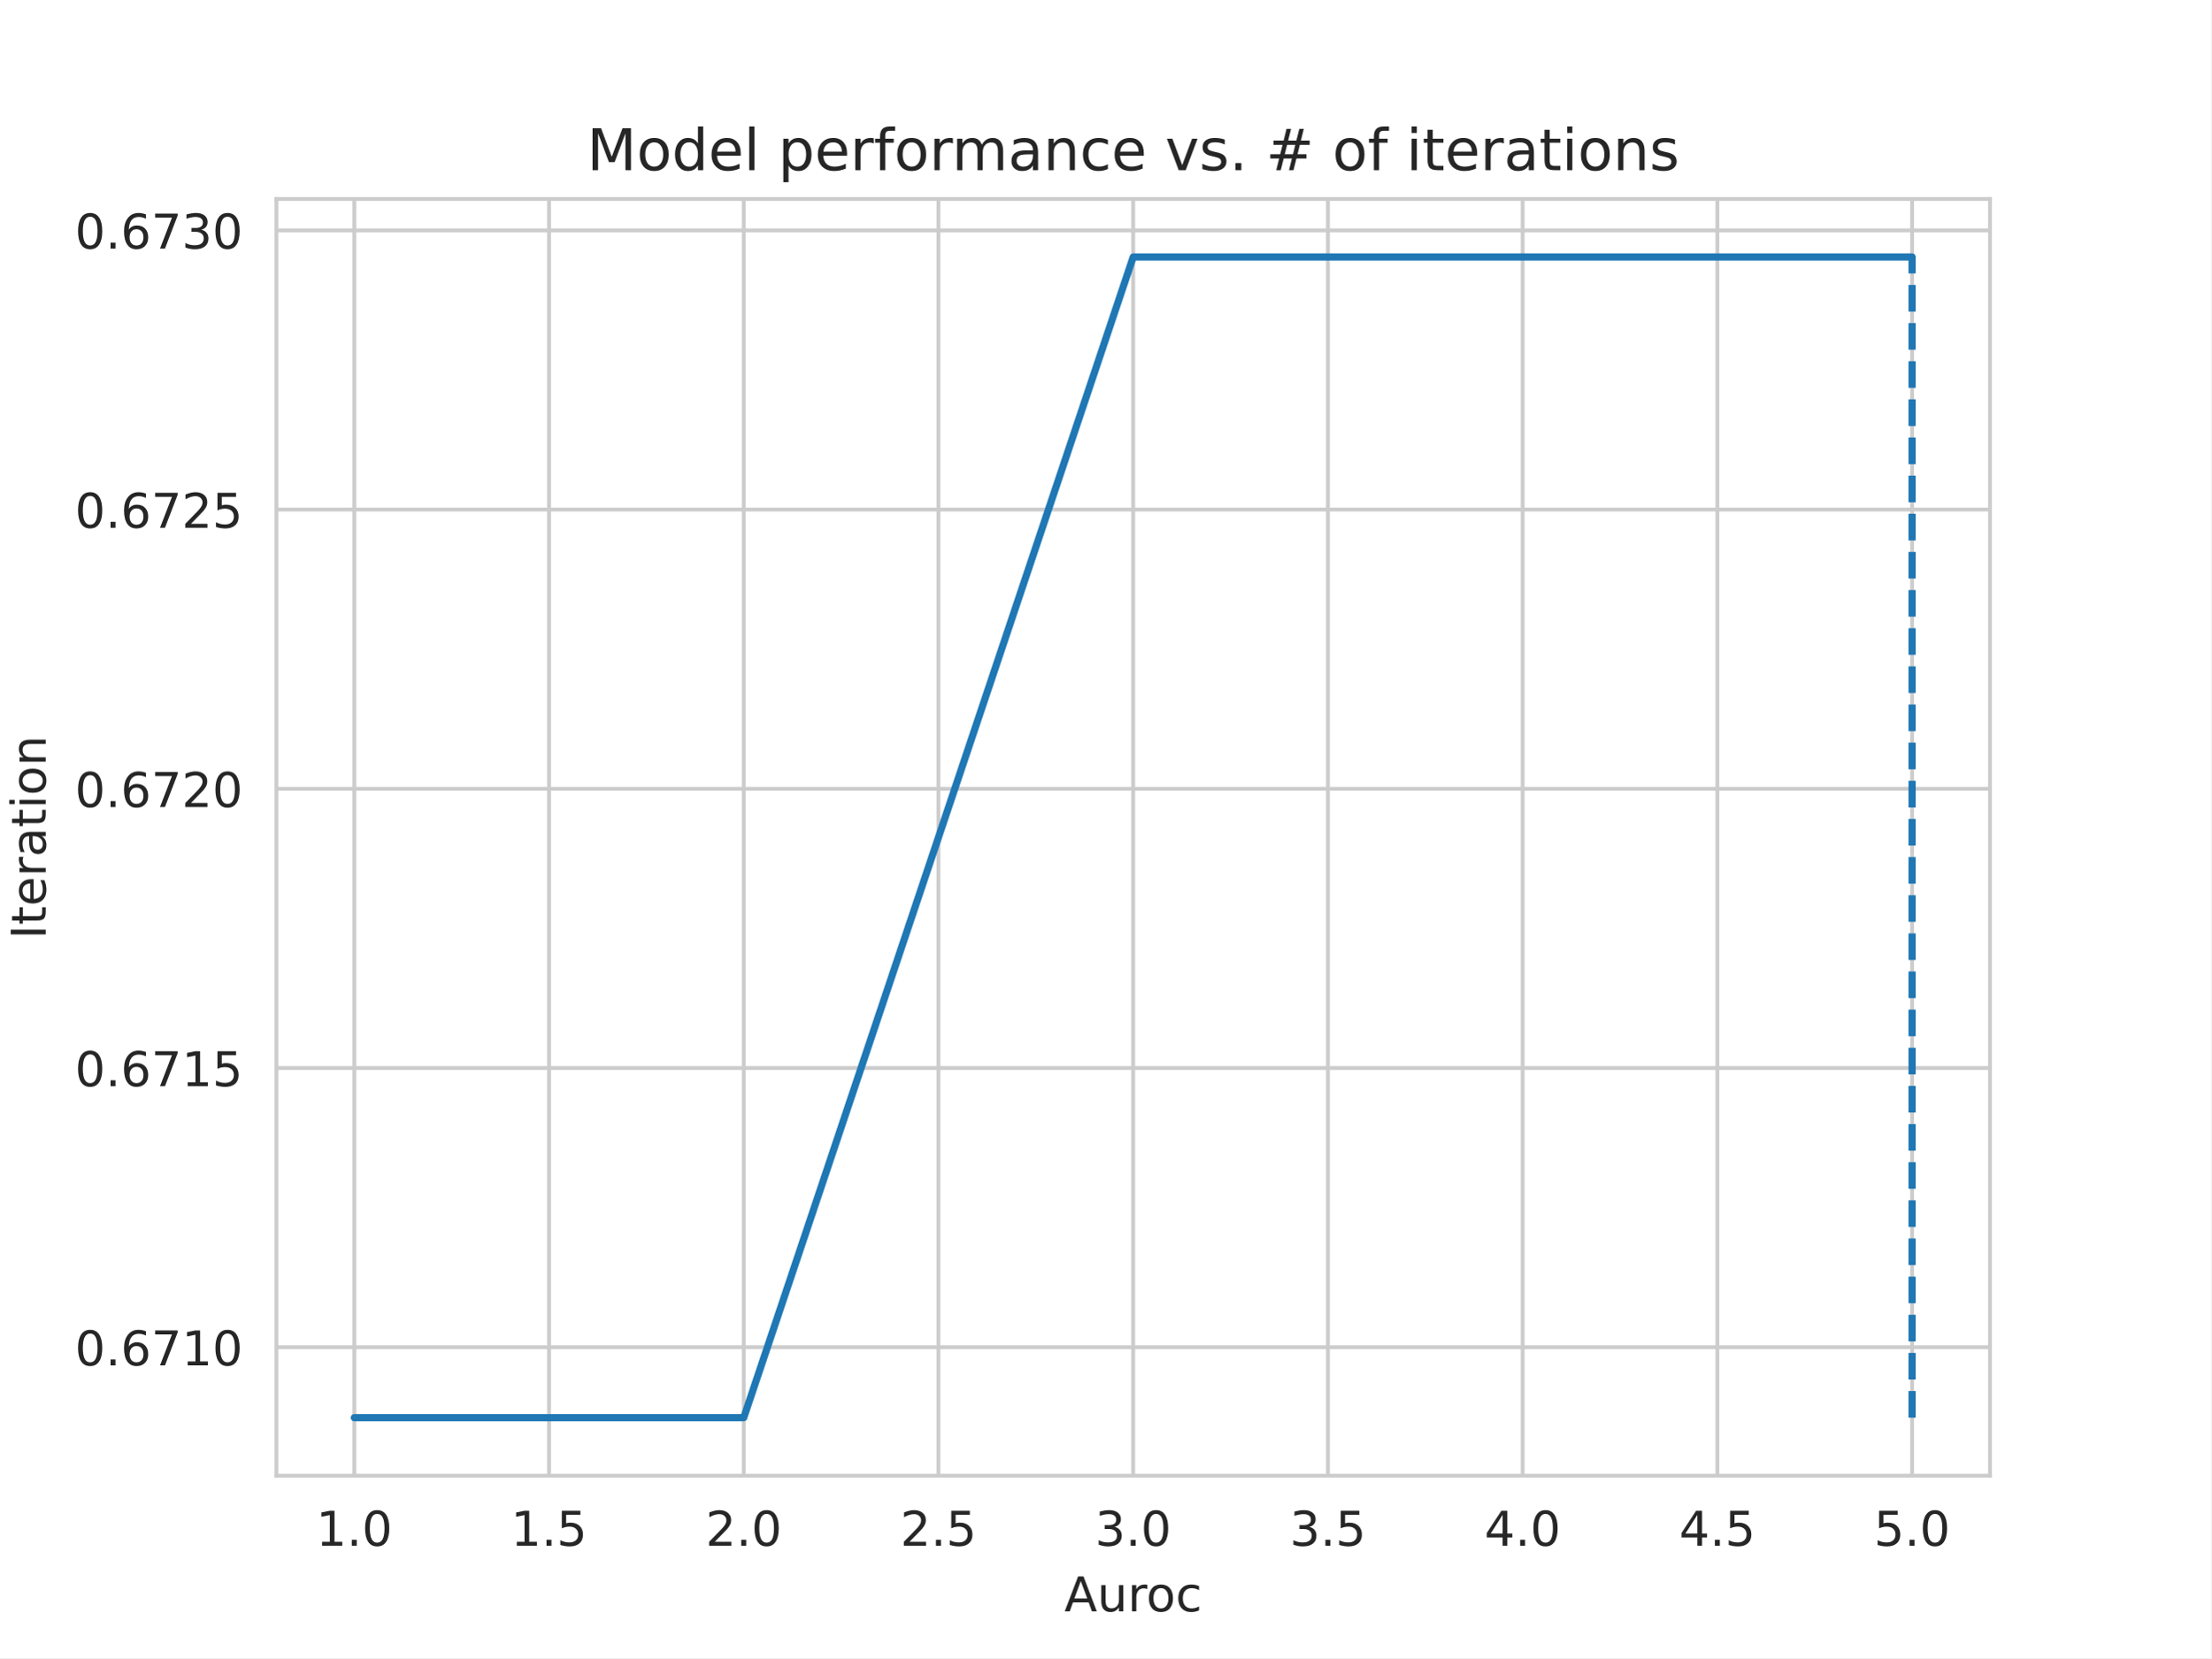
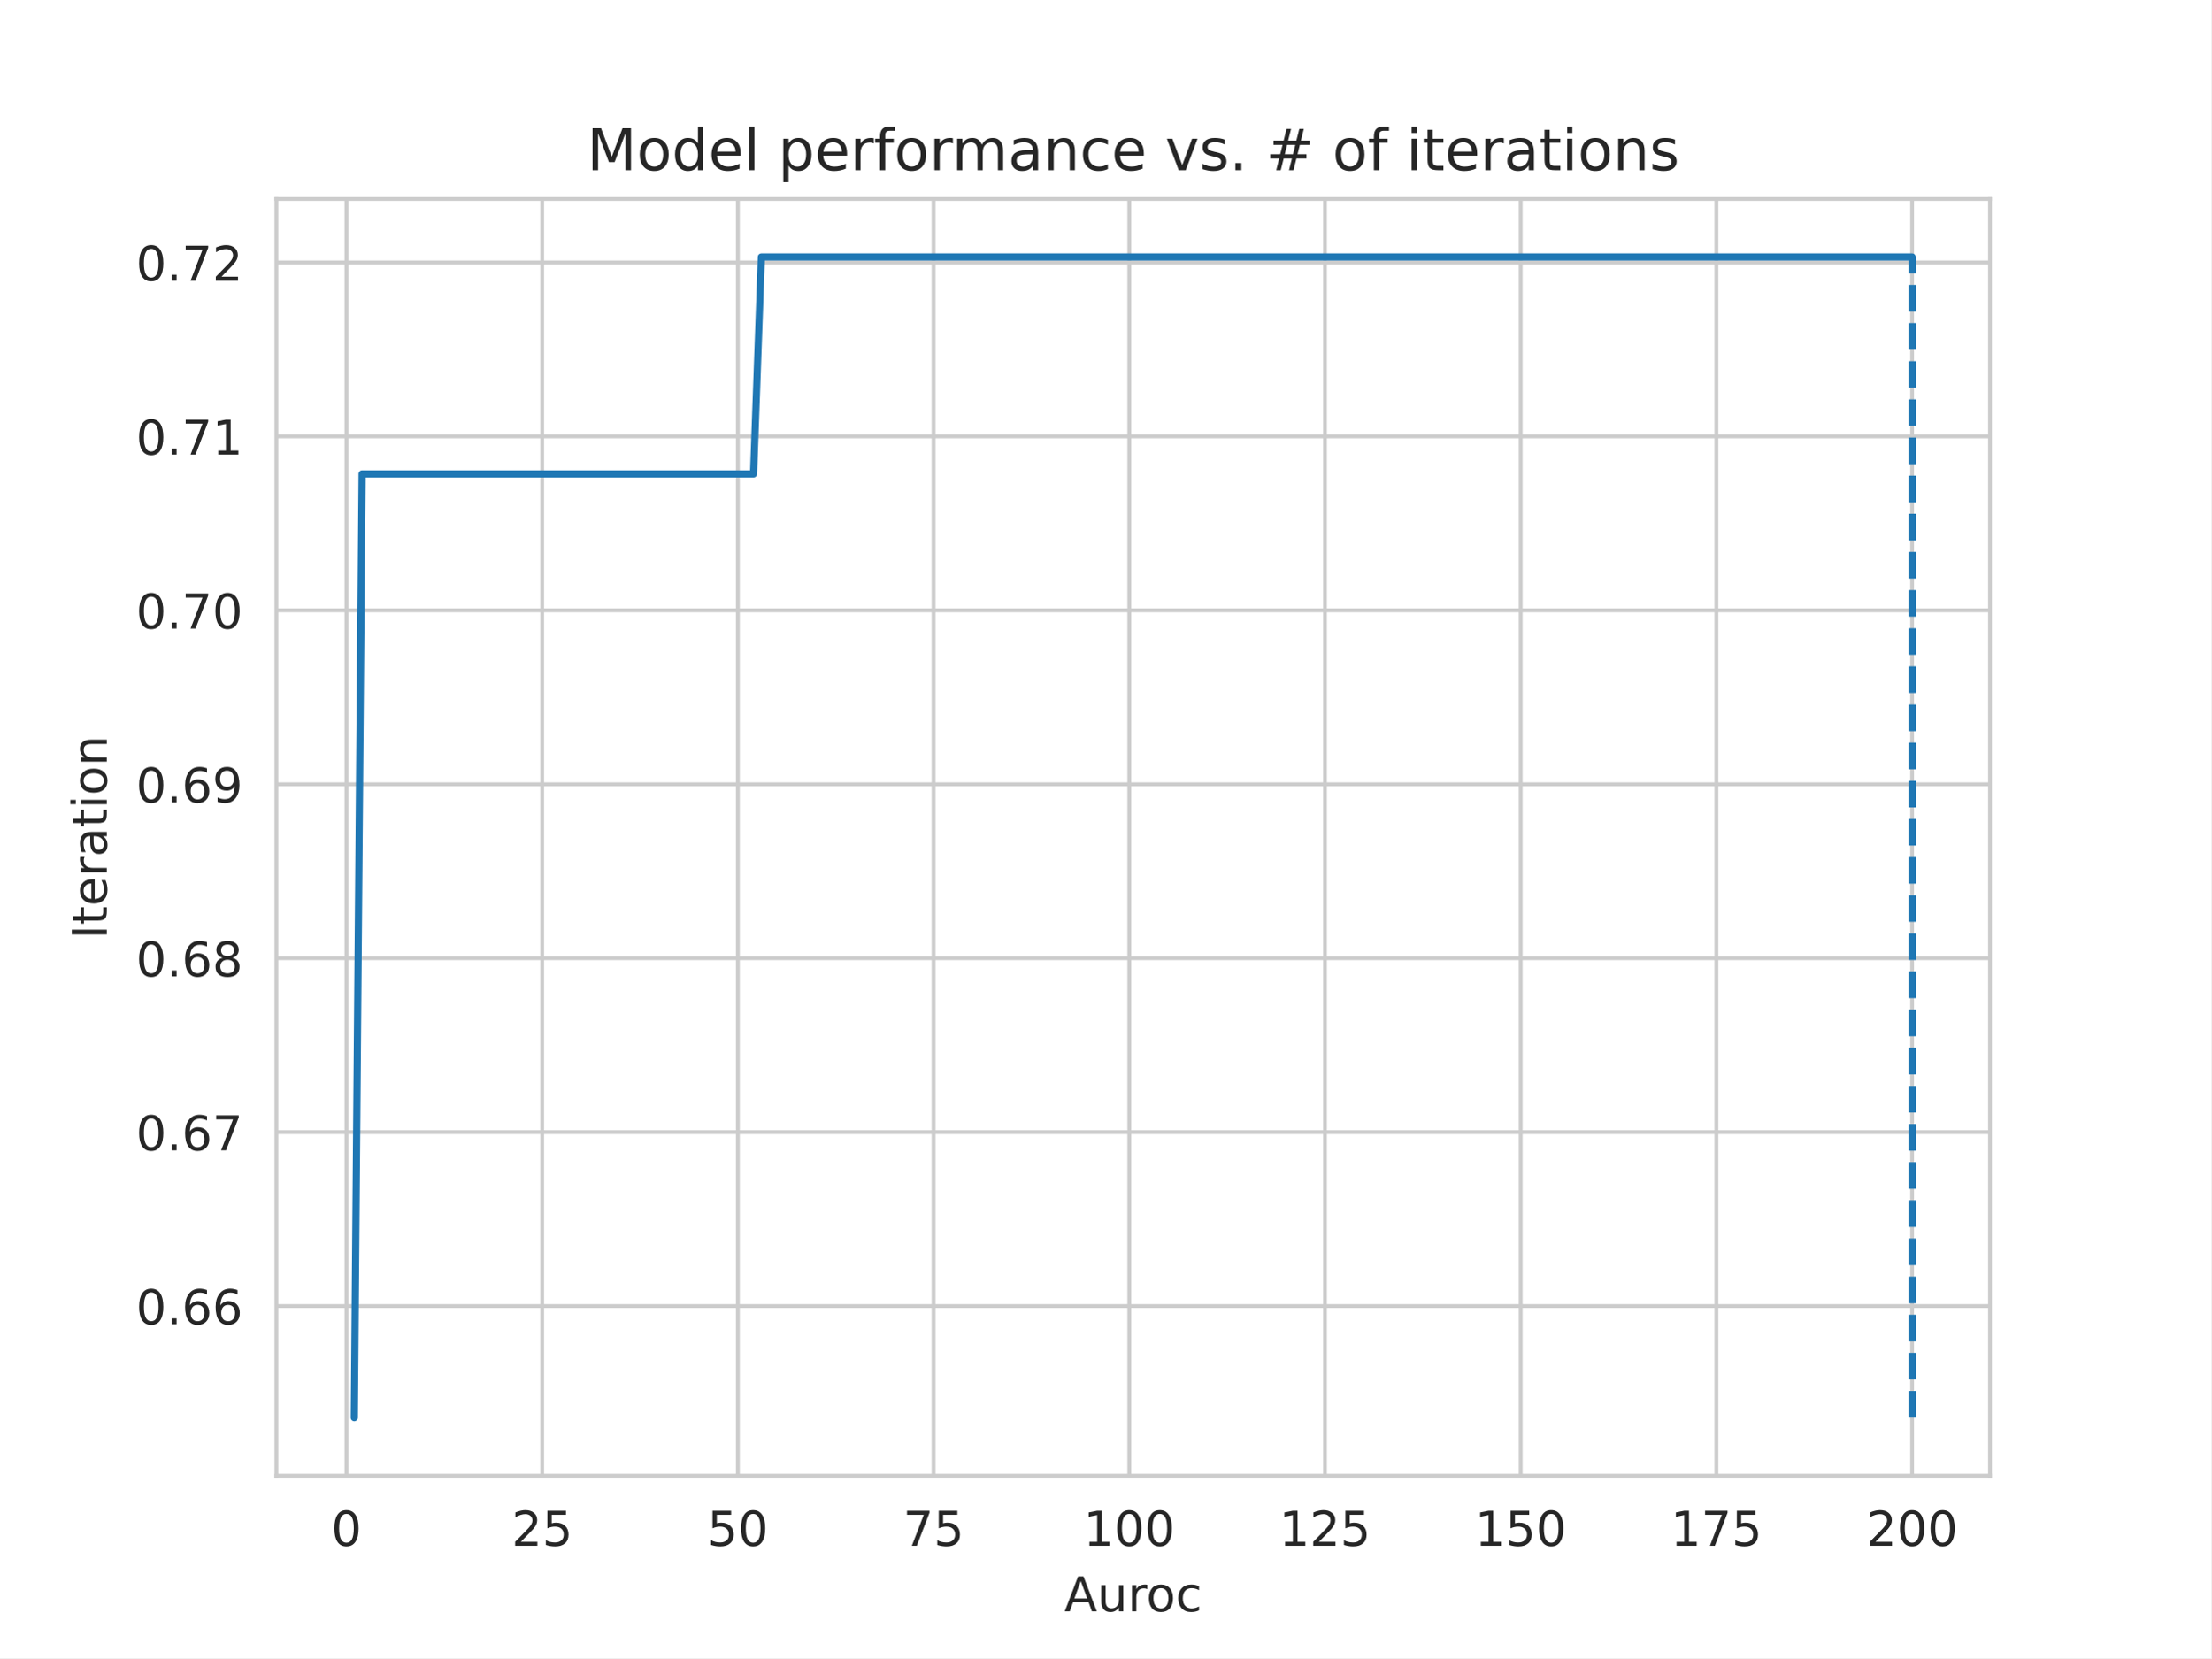
<svg xmlns="http://www.w3.org/2000/svg" xmlns:xlink="http://www.w3.org/1999/xlink" height="345.6pt" version="1.1" viewBox="0 0 460.8 345.6" width="460.8pt">
  <defs>
    <style type="text/css">*{stroke-linecap:butt;stroke-linejoin:round;}</style>
  </defs>
  <g id="figure_1">
    <g id="patch_1">
      <path d="M 0 345.6  L 460.8 345.6  L 460.8 0  L 0 0  z " style="fill:#ffffff;" />
    </g>
    <g id="axes_1">
      <g id="patch_2">
        <path d="M 57.6 307.584  L 414.72 307.584  L 414.72 41.472  L 57.6 41.472  z " style="fill:#ffffff;" />
      </g>
      <g id="matplotlib.axis_1">
        <g id="xtick_1">
          <g id="line2d_1">
-             <path clip-path="url(#p351f02e805)" d="M 73.833 307.584  L 73.833 41.472  " style="fill:none;stroke:#cccccc;stroke-linecap:round;stroke-width:0.8;" />
+             <path clip-path="url(#p2b3f183f83)" d="M 72.201 307.584  L 72.201 41.472  " style="fill:none;stroke:#cccccc;stroke-linecap:round;stroke-width:0.8;" />
          </g>
          <g id="text_1">
-             <g style="fill:#262626;" transform="translate(65.88116 322.1824)scale(0.1 -0.1)">
-               <defs>
-                 <path d="M 794 531  L 1825 531  L 1825 4091  L 703 3866  L 703 4441  L 1819 4666  L 2450 4666  L 2450 531  L 3481 531  L 3481 0  L 794 0  L 794 531  z " id="DejaVuSans-31" transform="scale(0.015625)" />
-                 <path d="M 684 794  L 1344 794  L 1344 0  L 684 0  L 684 794  z " id="DejaVuSans-2e" transform="scale(0.015625)" />
+             <g style="fill:#262626;" transform="translate(69.02005 322.1824)scale(0.1 -0.1)">
+               <defs>
                <path d="M 2034 4250  Q 1547 4250 1301 3770  Q 1056 3291 1056 2328  Q 1056 1369 1301 889  Q 1547 409 2034 409  Q 2525 409 2770 889  Q 3016 1369 3016 2328  Q 3016 3291 2770 3770  Q 2525 4250 2034 4250  z M 2034 4750  Q 2819 4750 3233 4129  Q 3647 3509 3647 2328  Q 3647 1150 3233 529  Q 2819 -91 2034 -91  Q 1250 -91 836 529  Q 422 1150 422 2328  Q 422 3509 836 4129  Q 1250 4750 2034 4750  z " id="DejaVuSans-30" transform="scale(0.015625)" />
              </defs>
-               <use xlink:href="#DejaVuSans-31" />
-               <use x="63.623" xlink:href="#DejaVuSans-2e" />
-               <use x="95.41" xlink:href="#DejaVuSans-30" />
+               <use xlink:href="#DejaVuSans-30" />
            </g>
          </g>
        </g>
        <g id="xtick_2">
          <g id="line2d_2">
-             <path clip-path="url(#p351f02e805)" d="M 114.415 307.584  L 114.415 41.472  " style="fill:none;stroke:#cccccc;stroke-linecap:round;stroke-width:0.8;" />
+             <path clip-path="url(#p2b3f183f83)" d="M 112.987 307.584  L 112.987 41.472  " style="fill:none;stroke:#cccccc;stroke-linecap:round;stroke-width:0.8;" />
          </g>
          <g id="text_2">
-             <g style="fill:#262626;" transform="translate(106.463 322.1824)scale(0.1 -0.1)">
-               <defs>
+             <g style="fill:#262626;" transform="translate(106.6245 322.1824)scale(0.1 -0.1)">
+               <defs>
+                 <path d="M 1228 531  L 3431 531  L 3431 0  L 469 0  L 469 531  Q 828 903 1448 1529  Q 2069 2156 2228 2338  Q 2531 2678 2651 2914  Q 2772 3150 2772 3378  Q 2772 3750 2511 3984  Q 2250 4219 1831 4219  Q 1534 4219 1204 4116  Q 875 4013 500 3803  L 500 4441  Q 881 4594 1212 4672  Q 1544 4750 1819 4750  Q 2544 4750 2975 4387  Q 3406 4025 3406 3419  Q 3406 3131 3298 2873  Q 3191 2616 2906 2266  Q 2828 2175 2409 1742  Q 1991 1309 1228 531  z " id="DejaVuSans-32" transform="scale(0.015625)" />
                <path d="M 691 4666  L 3169 4666  L 3169 4134  L 1269 4134  L 1269 2991  Q 1406 3038 1543 3061  Q 1681 3084 1819 3084  Q 2600 3084 3056 2656  Q 3513 2228 3513 1497  Q 3513 744 3044 326  Q 2575 -91 1722 -91  Q 1428 -91 1123 -41  Q 819 9 494 109  L 494 744  Q 775 591 1075 516  Q 1375 441 1709 441  Q 2250 441 2565 725  Q 2881 1009 2881 1497  Q 2881 1984 2565 2268  Q 2250 2553 1709 2553  Q 1456 2553 1204 2497  Q 953 2441 691 2322  L 691 4666  z " id="DejaVuSans-35" transform="scale(0.015625)" />
              </defs>
-               <use xlink:href="#DejaVuSans-31" />
-               <use x="63.623" xlink:href="#DejaVuSans-2e" />
-               <use x="95.41" xlink:href="#DejaVuSans-35" />
+               <use xlink:href="#DejaVuSans-32" />
+               <use x="63.623" xlink:href="#DejaVuSans-35" />
            </g>
          </g>
        </g>
        <g id="xtick_3">
          <g id="line2d_3">
-             <path clip-path="url(#p351f02e805)" d="M 154.996 307.584  L 154.996 41.472  " style="fill:none;stroke:#cccccc;stroke-linecap:round;stroke-width:0.8;" />
+             <path clip-path="url(#p2b3f183f83)" d="M 153.773 307.584  L 153.773 41.472  " style="fill:none;stroke:#cccccc;stroke-linecap:round;stroke-width:0.8;" />
          </g>
          <g id="text_3">
-             <g style="fill:#262626;" transform="translate(147.0448 322.1824)scale(0.1 -0.1)">
-               <defs>
-                 <path d="M 1228 531  L 3431 531  L 3431 0  L 469 0  L 469 531  Q 828 903 1448 1529  Q 2069 2156 2228 2338  Q 2531 2678 2651 2914  Q 2772 3150 2772 3378  Q 2772 3750 2511 3984  Q 2250 4219 1831 4219  Q 1534 4219 1204 4116  Q 875 4013 500 3803  L 500 4441  Q 881 4594 1212 4672  Q 1544 4750 1819 4750  Q 2544 4750 2975 4387  Q 3406 4025 3406 3419  Q 3406 3131 3298 2873  Q 3191 2616 2906 2266  Q 2828 2175 2409 1742  Q 1991 1309 1228 531  z " id="DejaVuSans-32" transform="scale(0.015625)" />
-               </defs>
-               <use xlink:href="#DejaVuSans-32" />
-               <use x="63.623" xlink:href="#DejaVuSans-2e" />
-               <use x="95.41" xlink:href="#DejaVuSans-30" />
+             <g style="fill:#262626;" transform="translate(147.4103 322.1824)scale(0.1 -0.1)">
+               <use xlink:href="#DejaVuSans-35" />
+               <use x="63.623" xlink:href="#DejaVuSans-30" />
            </g>
          </g>
        </g>
        <g id="xtick_4">
          <g id="line2d_4">
-             <path clip-path="url(#p351f02e805)" d="M 195.578 307.584  L 195.578 41.472  " style="fill:none;stroke:#cccccc;stroke-linecap:round;stroke-width:0.8;" />
+             <path clip-path="url(#p2b3f183f83)" d="M 194.559 307.584  L 194.559 41.472  " style="fill:none;stroke:#cccccc;stroke-linecap:round;stroke-width:0.8;" />
          </g>
          <g id="text_4">
-             <g style="fill:#262626;" transform="translate(187.6266 322.1824)scale(0.1 -0.1)">
-               <use xlink:href="#DejaVuSans-32" />
-               <use x="63.623" xlink:href="#DejaVuSans-2e" />
-               <use x="95.41" xlink:href="#DejaVuSans-35" />
+             <g style="fill:#262626;" transform="translate(188.196 322.1824)scale(0.1 -0.1)">
+               <defs>
+                 <path d="M 525 4666  L 3525 4666  L 3525 4397  L 1831 0  L 1172 0  L 2766 4134  L 525 4134  L 525 4666  z " id="DejaVuSans-37" transform="scale(0.015625)" />
+               </defs>
+               <use xlink:href="#DejaVuSans-37" />
+               <use x="63.623" xlink:href="#DejaVuSans-35" />
            </g>
          </g>
        </g>
        <g id="xtick_5">
          <g id="line2d_5">
-             <path clip-path="url(#p351f02e805)" d="M 236.16 307.584  L 236.16 41.472  " style="fill:none;stroke:#cccccc;stroke-linecap:round;stroke-width:0.8;" />
+             <path clip-path="url(#p2b3f183f83)" d="M 235.344 307.584  L 235.344 41.472  " style="fill:none;stroke:#cccccc;stroke-linecap:round;stroke-width:0.8;" />
          </g>
          <g id="text_5">
-             <g style="fill:#262626;" transform="translate(228.2084 322.1824)scale(0.1 -0.1)">
-               <defs>
-                 <path d="M 2597 2516  Q 3050 2419 3304 2112  Q 3559 1806 3559 1356  Q 3559 666 3084 287  Q 2609 -91 1734 -91  Q 1441 -91 1130 -33  Q 819 25 488 141  L 488 750  Q 750 597 1062 519  Q 1375 441 1716 441  Q 2309 441 2620 675  Q 2931 909 2931 1356  Q 2931 1769 2642 2001  Q 2353 2234 1838 2234  L 1294 2234  L 1294 2753  L 1863 2753  Q 2328 2753 2575 2939  Q 2822 3125 2822 3475  Q 2822 3834 2567 4026  Q 2313 4219 1838 4219  Q 1578 4219 1281 4162  Q 984 4106 628 3988  L 628 4550  Q 988 4650 1302 4700  Q 1616 4750 1894 4750  Q 2613 4750 3031 4423  Q 3450 4097 3450 3541  Q 3450 3153 3228 2886  Q 3006 2619 2597 2516  z " id="DejaVuSans-33" transform="scale(0.015625)" />
-               </defs>
-               <use xlink:href="#DejaVuSans-33" />
-               <use x="63.623" xlink:href="#DejaVuSans-2e" />
-               <use x="95.41" xlink:href="#DejaVuSans-30" />
+             <g style="fill:#262626;" transform="translate(225.8005 322.1824)scale(0.1 -0.1)">
+               <defs>
+                 <path d="M 794 531  L 1825 531  L 1825 4091  L 703 3866  L 703 4441  L 1819 4666  L 2450 4666  L 2450 531  L 3481 531  L 3481 0  L 794 0  L 794 531  z " id="DejaVuSans-31" transform="scale(0.015625)" />
+               </defs>
+               <use xlink:href="#DejaVuSans-31" />
+               <use x="63.623" xlink:href="#DejaVuSans-30" />
+               <use x="127.246" xlink:href="#DejaVuSans-30" />
            </g>
          </g>
        </g>
        <g id="xtick_6">
          <g id="line2d_6">
-             <path clip-path="url(#p351f02e805)" d="M 276.742 307.584  L 276.742 41.472  " style="fill:none;stroke:#cccccc;stroke-linecap:round;stroke-width:0.8;" />
+             <path clip-path="url(#p2b3f183f83)" d="M 276.13 307.584  L 276.13 41.472  " style="fill:none;stroke:#cccccc;stroke-linecap:round;stroke-width:0.8;" />
          </g>
          <g id="text_6">
-             <g style="fill:#262626;" transform="translate(268.7903 322.1824)scale(0.1 -0.1)">
-               <use xlink:href="#DejaVuSans-33" />
-               <use x="63.623" xlink:href="#DejaVuSans-2e" />
-               <use x="95.41" xlink:href="#DejaVuSans-35" />
+             <g style="fill:#262626;" transform="translate(266.5863 322.1824)scale(0.1 -0.1)">
+               <use xlink:href="#DejaVuSans-31" />
+               <use x="63.623" xlink:href="#DejaVuSans-32" />
+               <use x="127.246" xlink:href="#DejaVuSans-35" />
            </g>
          </g>
        </g>
        <g id="xtick_7">
          <g id="line2d_7">
-             <path clip-path="url(#p351f02e805)" d="M 317.324 307.584  L 317.324 41.472  " style="fill:none;stroke:#cccccc;stroke-linecap:round;stroke-width:0.8;" />
+             <path clip-path="url(#p2b3f183f83)" d="M 316.916 307.584  L 316.916 41.472  " style="fill:none;stroke:#cccccc;stroke-linecap:round;stroke-width:0.8;" />
          </g>
          <g id="text_7">
-             <g style="fill:#262626;" transform="translate(309.3721 322.1824)scale(0.1 -0.1)">
-               <defs>
-                 <path d="M 2419 4116  L 825 1625  L 2419 1625  L 2419 4116  z M 2253 4666  L 3047 4666  L 3047 1625  L 3713 1625  L 3713 1100  L 3047 1100  L 3047 0  L 2419 0  L 2419 1100  L 313 1100  L 313 1709  L 2253 4666  z " id="DejaVuSans-34" transform="scale(0.015625)" />
-               </defs>
-               <use xlink:href="#DejaVuSans-34" />
-               <use x="63.623" xlink:href="#DejaVuSans-2e" />
-               <use x="95.41" xlink:href="#DejaVuSans-30" />
+             <g style="fill:#262626;" transform="translate(307.372 322.1824)scale(0.1 -0.1)">
+               <use xlink:href="#DejaVuSans-31" />
+               <use x="63.623" xlink:href="#DejaVuSans-35" />
+               <use x="127.246" xlink:href="#DejaVuSans-30" />
            </g>
          </g>
        </g>
        <g id="xtick_8">
          <g id="line2d_8">
-             <path clip-path="url(#p351f02e805)" d="M 357.905 307.584  L 357.905 41.472  " style="fill:none;stroke:#cccccc;stroke-linecap:round;stroke-width:0.8;" />
+             <path clip-path="url(#p2b3f183f83)" d="M 357.702 307.584  L 357.702 41.472  " style="fill:none;stroke:#cccccc;stroke-linecap:round;stroke-width:0.8;" />
          </g>
          <g id="text_8">
-             <g style="fill:#262626;" transform="translate(349.9539 322.1824)scale(0.1 -0.1)">
-               <use xlink:href="#DejaVuSans-34" />
-               <use x="63.623" xlink:href="#DejaVuSans-2e" />
-               <use x="95.41" xlink:href="#DejaVuSans-35" />
+             <g style="fill:#262626;" transform="translate(348.1578 322.1824)scale(0.1 -0.1)">
+               <use xlink:href="#DejaVuSans-31" />
+               <use x="63.623" xlink:href="#DejaVuSans-37" />
+               <use x="127.246" xlink:href="#DejaVuSans-35" />
            </g>
          </g>
        </g>
        <g id="xtick_9">
          <g id="line2d_9">
-             <path clip-path="url(#p351f02e805)" d="M 398.487 307.584  L 398.487 41.472  " style="fill:none;stroke:#cccccc;stroke-linecap:round;stroke-width:0.8;" />
+             <path clip-path="url(#p2b3f183f83)" d="M 398.487 307.584  L 398.487 41.472  " style="fill:none;stroke:#cccccc;stroke-linecap:round;stroke-width:0.8;" />
          </g>
          <g id="text_9">
-             <g style="fill:#262626;" transform="translate(390.5357 322.1824)scale(0.1 -0.1)">
-               <use xlink:href="#DejaVuSans-35" />
-               <use x="63.623" xlink:href="#DejaVuSans-2e" />
-               <use x="95.41" xlink:href="#DejaVuSans-30" />
+             <g style="fill:#262626;" transform="translate(388.9435 322.1824)scale(0.1 -0.1)">
+               <use xlink:href="#DejaVuSans-32" />
+               <use x="63.623" xlink:href="#DejaVuSans-30" />
+               <use x="127.246" xlink:href="#DejaVuSans-30" />
            </g>
          </g>
        </g>
        <g id="text_10">
          <g style="fill:#262626;" transform="translate(221.8194 335.8606)scale(0.1 -0.1)">
            <defs>
              <path d="M 2188 4044  L 1331 1722  L 3047 1722  L 2188 4044  z M 1831 4666  L 2547 4666  L 4325 0  L 3669 0  L 3244 1197  L 1141 1197  L 716 0  L 50 0  L 1831 4666  z " id="DejaVuSans-41" transform="scale(0.015625)" />
              <path d="M 544 1381  L 544 3500  L 1119 3500  L 1119 1403  Q 1119 906 1312 657  Q 1506 409 1894 409  Q 2359 409 2629 706  Q 2900 1003 2900 1516  L 2900 3500  L 3475 3500  L 3475 0  L 2900 0  L 2900 538  Q 2691 219 2414 64  Q 2138 -91 1772 -91  Q 1169 -91 856 284  Q 544 659 544 1381  z M 1991 3584  L 1991 3584  z " id="DejaVuSans-75" transform="scale(0.015625)" />
              <path d="M 2631 2963  Q 2534 3019 2420 3045  Q 2306 3072 2169 3072  Q 1681 3072 1420 2755  Q 1159 2438 1159 1844  L 1159 0  L 581 0  L 581 3500  L 1159 3500  L 1159 2956  Q 1341 3275 1631 3429  Q 1922 3584 2338 3584  Q 2397 3584 2469 3576  Q 2541 3569 2628 3553  L 2631 2963  z " id="DejaVuSans-72" transform="scale(0.015625)" />
              <path d="M 1959 3097  Q 1497 3097 1228 2736  Q 959 2375 959 1747  Q 959 1119 1226 758  Q 1494 397 1959 397  Q 2419 397 2687 759  Q 2956 1122 2956 1747  Q 2956 2369 2687 2733  Q 2419 3097 1959 3097  z M 1959 3584  Q 2709 3584 3137 3096  Q 3566 2609 3566 1747  Q 3566 888 3137 398  Q 2709 -91 1959 -91  Q 1206 -91 779 398  Q 353 888 353 1747  Q 353 2609 779 3096  Q 1206 3584 1959 3584  z " id="DejaVuSans-6f" transform="scale(0.015625)" />
              <path d="M 3122 3366  L 3122 2828  Q 2878 2963 2633 3030  Q 2388 3097 2138 3097  Q 1578 3097 1268 2742  Q 959 2388 959 1747  Q 959 1106 1268 751  Q 1578 397 2138 397  Q 2388 397 2633 464  Q 2878 531 3122 666  L 3122 134  Q 2881 22 2623 -34  Q 2366 -91 2075 -91  Q 1284 -91 818 406  Q 353 903 353 1747  Q 353 2603 823 3093  Q 1294 3584 2113 3584  Q 2378 3584 2631 3529  Q 2884 3475 3122 3366  z " id="DejaVuSans-63" transform="scale(0.015625)" />
            </defs>
            <use xlink:href="#DejaVuSans-41" />
            <use x="68.408" xlink:href="#DejaVuSans-75" />
            <use x="131.787" xlink:href="#DejaVuSans-72" />
            <use x="170.65" xlink:href="#DejaVuSans-6f" />
            <use x="231.832" xlink:href="#DejaVuSans-63" />
          </g>
        </g>
      </g>
      <g id="matplotlib.axis_2">
        <g id="ytick_1">
          <g id="line2d_10">
-             <path clip-path="url(#p351f02e805)" d="M 57.6 280.796  L 414.72 280.796  " style="fill:none;stroke:#cccccc;stroke-linecap:round;stroke-width:0.8;" />
+             <path clip-path="url(#p2b3f183f83)" d="M 57.6 272.223  L 414.72 272.223  " style="fill:none;stroke:#cccccc;stroke-linecap:round;stroke-width:0.8;" />
          </g>
          <g id="text_11">
-             <g style="fill:#262626;" transform="translate(15.60938 284.5953)scale(0.1 -0.1)">
-               <defs>
+             <g style="fill:#262626;" transform="translate(28.33438 276.0227)scale(0.1 -0.1)">
+               <defs>
+                 <path d="M 684 794  L 1344 794  L 1344 0  L 684 0  L 684 794  z " id="DejaVuSans-2e" transform="scale(0.015625)" />
                <path d="M 2113 2584  Q 1688 2584 1439 2293  Q 1191 2003 1191 1497  Q 1191 994 1439 701  Q 1688 409 2113 409  Q 2538 409 2786 701  Q 3034 994 3034 1497  Q 3034 2003 2786 2293  Q 2538 2584 2113 2584  z M 3366 4563  L 3366 3988  Q 3128 4100 2886 4159  Q 2644 4219 2406 4219  Q 1781 4219 1451 3797  Q 1122 3375 1075 2522  Q 1259 2794 1537 2939  Q 1816 3084 2150 3084  Q 2853 3084 3261 2657  Q 3669 2231 3669 1497  Q 3669 778 3244 343  Q 2819 -91 2113 -91  Q 1303 -91 875 529  Q 447 1150 447 2328  Q 447 3434 972 4092  Q 1497 4750 2381 4750  Q 2619 4750 2861 4703  Q 3103 4656 3366 4563  z " id="DejaVuSans-36" transform="scale(0.015625)" />
-                 <path d="M 525 4666  L 3525 4666  L 3525 4397  L 1831 0  L 1172 0  L 2766 4134  L 525 4134  L 525 4666  z " id="DejaVuSans-37" transform="scale(0.015625)" />
-               </defs>
+               </defs>
+               <use xlink:href="#DejaVuSans-30" />
+               <use x="63.623" xlink:href="#DejaVuSans-2e" />
+               <use x="95.41" xlink:href="#DejaVuSans-36" />
+               <use x="159.033" xlink:href="#DejaVuSans-36" />
+             </g>
+           </g>
+         </g>
+         <g id="ytick_2">
+           <g id="line2d_11">
+             <path clip-path="url(#p2b3f183f83)" d="M 57.6 235.969  L 414.72 235.969  " style="fill:none;stroke:#cccccc;stroke-linecap:round;stroke-width:0.8;" />
+           </g>
+           <g id="text_12">
+             <g style="fill:#262626;" transform="translate(28.33438 239.7685)scale(0.1 -0.1)">
              <use xlink:href="#DejaVuSans-30" />
              <use x="63.623" xlink:href="#DejaVuSans-2e" />
              <use x="95.41" xlink:href="#DejaVuSans-36" />
              <use x="159.033" xlink:href="#DejaVuSans-37" />
-               <use x="222.656" xlink:href="#DejaVuSans-31" />
-               <use x="286.279" xlink:href="#DejaVuSans-30" />
-             </g>
-           </g>
-         </g>
-         <g id="ytick_2">
-           <g id="line2d_11">
-             <path clip-path="url(#p351f02e805)" d="M 57.6 222.6  L 414.72 222.6  " style="fill:none;stroke:#cccccc;stroke-linecap:round;stroke-width:0.8;" />
-           </g>
-           <g id="text_12">
-             <g style="fill:#262626;" transform="translate(15.60938 226.3988)scale(0.1 -0.1)">
-               <use xlink:href="#DejaVuSans-30" />
-               <use x="63.623" xlink:href="#DejaVuSans-2e" />
-               <use x="95.41" xlink:href="#DejaVuSans-36" />
-               <use x="159.033" xlink:href="#DejaVuSans-37" />
-               <use x="222.656" xlink:href="#DejaVuSans-31" />
-               <use x="286.279" xlink:href="#DejaVuSans-35" />
            </g>
          </g>
        </g>
        <g id="ytick_3">
          <g id="line2d_12">
-             <path clip-path="url(#p351f02e805)" d="M 57.6 164.403  L 414.72 164.403  " style="fill:none;stroke:#cccccc;stroke-linecap:round;stroke-width:0.8;" />
+             <path clip-path="url(#p2b3f183f83)" d="M 57.6 199.715  L 414.72 199.715  " style="fill:none;stroke:#cccccc;stroke-linecap:round;stroke-width:0.8;" />
          </g>
          <g id="text_13">
-             <g style="fill:#262626;" transform="translate(15.60938 168.2023)scale(0.1 -0.1)">
+             <g style="fill:#262626;" transform="translate(28.33438 203.5143)scale(0.1 -0.1)">
+               <defs>
+                 <path d="M 2034 2216  Q 1584 2216 1326 1975  Q 1069 1734 1069 1313  Q 1069 891 1326 650  Q 1584 409 2034 409  Q 2484 409 2743 651  Q 3003 894 3003 1313  Q 3003 1734 2745 1975  Q 2488 2216 2034 2216  z M 1403 2484  Q 997 2584 770 2862  Q 544 3141 544 3541  Q 544 4100 942 4425  Q 1341 4750 2034 4750  Q 2731 4750 3128 4425  Q 3525 4100 3525 3541  Q 3525 3141 3298 2862  Q 3072 2584 2669 2484  Q 3125 2378 3379 2068  Q 3634 1759 3634 1313  Q 3634 634 3220 271  Q 2806 -91 2034 -91  Q 1263 -91 848 271  Q 434 634 434 1313  Q 434 1759 690 2068  Q 947 2378 1403 2484  z M 1172 3481  Q 1172 3119 1398 2916  Q 1625 2713 2034 2713  Q 2441 2713 2670 2916  Q 2900 3119 2900 3481  Q 2900 3844 2670 4047  Q 2441 4250 2034 4250  Q 1625 4250 1398 4047  Q 1172 3844 1172 3481  z " id="DejaVuSans-38" transform="scale(0.015625)" />
+               </defs>
              <use xlink:href="#DejaVuSans-30" />
              <use x="63.623" xlink:href="#DejaVuSans-2e" />
              <use x="95.41" xlink:href="#DejaVuSans-36" />
-               <use x="159.033" xlink:href="#DejaVuSans-37" />
-               <use x="222.656" xlink:href="#DejaVuSans-32" />
-               <use x="286.279" xlink:href="#DejaVuSans-30" />
+               <use x="159.033" xlink:href="#DejaVuSans-38" />
            </g>
          </g>
        </g>
        <g id="ytick_4">
          <g id="line2d_13">
-             <path clip-path="url(#p351f02e805)" d="M 57.6 106.207  L 414.72 106.207  " style="fill:none;stroke:#cccccc;stroke-linecap:round;stroke-width:0.8;" />
+             <path clip-path="url(#p2b3f183f83)" d="M 57.6 163.461  L 414.72 163.461  " style="fill:none;stroke:#cccccc;stroke-linecap:round;stroke-width:0.8;" />
          </g>
          <g id="text_14">
-             <g style="fill:#262626;" transform="translate(15.60938 110.0059)scale(0.1 -0.1)">
+             <g style="fill:#262626;" transform="translate(28.33438 167.2601)scale(0.1 -0.1)">
+               <defs>
+                 <path d="M 703 97  L 703 672  Q 941 559 1184 500  Q 1428 441 1663 441  Q 2288 441 2617 861  Q 2947 1281 2994 2138  Q 2813 1869 2534 1725  Q 2256 1581 1919 1581  Q 1219 1581 811 2004  Q 403 2428 403 3163  Q 403 3881 828 4315  Q 1253 4750 1959 4750  Q 2769 4750 3195 4129  Q 3622 3509 3622 2328  Q 3622 1225 3098 567  Q 2575 -91 1691 -91  Q 1453 -91 1209 -44  Q 966 3 703 97  z M 1959 2075  Q 2384 2075 2632 2365  Q 2881 2656 2881 3163  Q 2881 3666 2632 3958  Q 2384 4250 1959 4250  Q 1534 4250 1286 3958  Q 1038 3666 1038 3163  Q 1038 2656 1286 2365  Q 1534 2075 1959 2075  z " id="DejaVuSans-39" transform="scale(0.015625)" />
+               </defs>
              <use xlink:href="#DejaVuSans-30" />
              <use x="63.623" xlink:href="#DejaVuSans-2e" />
              <use x="95.41" xlink:href="#DejaVuSans-36" />
-               <use x="159.033" xlink:href="#DejaVuSans-37" />
-               <use x="222.656" xlink:href="#DejaVuSans-32" />
-               <use x="286.279" xlink:href="#DejaVuSans-35" />
+               <use x="159.033" xlink:href="#DejaVuSans-39" />
            </g>
          </g>
        </g>
        <g id="ytick_5">
          <g id="line2d_14">
-             <path clip-path="url(#p351f02e805)" d="M 57.6 48.01  L 414.72 48.01  " style="fill:none;stroke:#cccccc;stroke-linecap:round;stroke-width:0.8;" />
+             <path clip-path="url(#p2b3f183f83)" d="M 57.6 127.207  L 414.72 127.207  " style="fill:none;stroke:#cccccc;stroke-linecap:round;stroke-width:0.8;" />
          </g>
          <g id="text_15">
-             <g style="fill:#262626;" transform="translate(15.60938 51.80943)scale(0.1 -0.1)">
-               <use xlink:href="#DejaVuSans-30" />
-               <use x="63.623" xlink:href="#DejaVuSans-2e" />
-               <use x="95.41" xlink:href="#DejaVuSans-36" />
-               <use x="159.033" xlink:href="#DejaVuSans-37" />
-               <use x="222.656" xlink:href="#DejaVuSans-33" />
-               <use x="286.279" xlink:href="#DejaVuSans-30" />
-             </g>
-           </g>
-         </g>
-         <g id="text_16">
-           <g style="fill:#262626;" transform="translate(9.529687 195.7366)rotate(-90)scale(0.1 -0.1)">
+             <g style="fill:#262626;" transform="translate(28.33438 131.0059)scale(0.1 -0.1)">
+               <use xlink:href="#DejaVuSans-30" />
+               <use x="63.623" xlink:href="#DejaVuSans-2e" />
+               <use x="95.41" xlink:href="#DejaVuSans-37" />
+               <use x="159.033" xlink:href="#DejaVuSans-30" />
+             </g>
+           </g>
+         </g>
+         <g id="ytick_6">
+           <g id="line2d_15">
+             <path clip-path="url(#p2b3f183f83)" d="M 57.6 90.952  L 414.72 90.952  " style="fill:none;stroke:#cccccc;stroke-linecap:round;stroke-width:0.8;" />
+           </g>
+           <g id="text_16">
+             <g style="fill:#262626;" transform="translate(28.33438 94.75172)scale(0.1 -0.1)">
+               <use xlink:href="#DejaVuSans-30" />
+               <use x="63.623" xlink:href="#DejaVuSans-2e" />
+               <use x="95.41" xlink:href="#DejaVuSans-37" />
+               <use x="159.033" xlink:href="#DejaVuSans-31" />
+             </g>
+           </g>
+         </g>
+         <g id="ytick_7">
+           <g id="line2d_16">
+             <path clip-path="url(#p2b3f183f83)" d="M 57.6 54.698  L 414.72 54.698  " style="fill:none;stroke:#cccccc;stroke-linecap:round;stroke-width:0.8;" />
+           </g>
+           <g id="text_17">
+             <g style="fill:#262626;" transform="translate(28.33438 58.49752)scale(0.1 -0.1)">
+               <use xlink:href="#DejaVuSans-30" />
+               <use x="63.623" xlink:href="#DejaVuSans-2e" />
+               <use x="95.41" xlink:href="#DejaVuSans-37" />
+               <use x="159.033" xlink:href="#DejaVuSans-32" />
+             </g>
+           </g>
+         </g>
+         <g id="text_18">
+           <g style="fill:#262626;" transform="translate(22.25469 195.7366)rotate(-90)scale(0.1 -0.1)">
            <defs>
              <path d="M 628 4666  L 1259 4666  L 1259 0  L 628 0  L 628 4666  z " id="DejaVuSans-49" transform="scale(0.015625)" />
              <path d="M 1172 4494  L 1172 3500  L 2356 3500  L 2356 3053  L 1172 3053  L 1172 1153  Q 1172 725 1289 603  Q 1406 481 1766 481  L 2356 481  L 2356 0  L 1766 0  Q 1100 0 847 248  Q 594 497 594 1153  L 594 3053  L 172 3053  L 172 3500  L 594 3500  L 594 4494  L 1172 4494  z " id="DejaVuSans-74" transform="scale(0.015625)" />
              <path d="M 3597 1894  L 3597 1613  L 953 1613  Q 991 1019 1311 708  Q 1631 397 2203 397  Q 2534 397 2845 478  Q 3156 559 3463 722  L 3463 178  Q 3153 47 2828 -22  Q 2503 -91 2169 -91  Q 1331 -91 842 396  Q 353 884 353 1716  Q 353 2575 817 3079  Q 1281 3584 2069 3584  Q 2775 3584 3186 3129  Q 3597 2675 3597 1894  z M 3022 2063  Q 3016 2534 2758 2815  Q 2500 3097 2075 3097  Q 1594 3097 1305 2825  Q 1016 2553 972 2059  L 3022 2063  z " id="DejaVuSans-65" transform="scale(0.015625)" />
              <path d="M 2194 1759  Q 1497 1759 1228 1600  Q 959 1441 959 1056  Q 959 750 1161 570  Q 1363 391 1709 391  Q 2188 391 2477 730  Q 2766 1069 2766 1631  L 2766 1759  L 2194 1759  z M 3341 1997  L 3341 0  L 2766 0  L 2766 531  Q 2569 213 2275 61  Q 1981 -91 1556 -91  Q 1019 -91 701 211  Q 384 513 384 1019  Q 384 1609 779 1909  Q 1175 2209 1959 2209  L 2766 2209  L 2766 2266  Q 2766 2663 2505 2880  Q 2244 3097 1772 3097  Q 1472 3097 1187 3025  Q 903 2953 641 2809  L 641 3341  Q 956 3463 1253 3523  Q 1550 3584 1831 3584  Q 2591 3584 2966 3190  Q 3341 2797 3341 1997  z " id="DejaVuSans-61" transform="scale(0.015625)" />
              <path d="M 603 3500  L 1178 3500  L 1178 0  L 603 0  L 603 3500  z M 603 4863  L 1178 4863  L 1178 4134  L 603 4134  L 603 4863  z " id="DejaVuSans-69" transform="scale(0.015625)" />
              <path d="M 3513 2113  L 3513 0  L 2938 0  L 2938 2094  Q 2938 2591 2744 2837  Q 2550 3084 2163 3084  Q 1697 3084 1428 2787  Q 1159 2491 1159 1978  L 1159 0  L 581 0  L 581 3500  L 1159 3500  L 1159 2956  Q 1366 3272 1645 3428  Q 1925 3584 2291 3584  Q 2894 3584 3203 3211  Q 3513 2838 3513 2113  z " id="DejaVuSans-6e" transform="scale(0.015625)" />
            </defs>
            <use xlink:href="#DejaVuSans-49" />
            <use x="29.492" xlink:href="#DejaVuSans-74" />
            <use x="68.701" xlink:href="#DejaVuSans-65" />
            <use x="130.225" xlink:href="#DejaVuSans-72" />
            <use x="171.338" xlink:href="#DejaVuSans-61" />
            <use x="232.617" xlink:href="#DejaVuSans-74" />
            <use x="271.826" xlink:href="#DejaVuSans-69" />
            <use x="299.609" xlink:href="#DejaVuSans-6f" />
            <use x="360.791" xlink:href="#DejaVuSans-6e" />
          </g>
        </g>
      </g>
      <g id="LineCollection_1">
-         <path clip-path="url(#p351f02e805)" d="M 398.487 295.488  L 398.487 53.568  " style="fill:none;stroke:#1f77b4;stroke-dasharray:5.55,2.4;stroke-dashoffset:0;stroke-width:1.5;" />
-       </g>
-       <g id="line2d_15">
-         <path clip-path="url(#p351f02e805)" d="M 73.833 295.488  L 154.996 295.488  L 236.16 53.568  L 317.324 53.568  L 398.487 53.568  " style="fill:none;stroke:#1f77b4;stroke-linecap:round;stroke-width:1.5;" />
+         <path clip-path="url(#p2b3f183f83)" d="M 398.487 295.488  L 398.487 53.568  " style="fill:none;stroke:#1f77b4;stroke-dasharray:5.55,2.4;stroke-dashoffset:0;stroke-width:1.5;" />
+       </g>
+       <g id="line2d_17">
+         <path clip-path="url(#p2b3f183f83)" d="M 73.833 295.488  L 75.464 98.781  L 157.036 98.781  L 158.667 53.568  L 398.487 53.568  L 398.487 53.568  " style="fill:none;stroke:#1f77b4;stroke-linecap:round;stroke-width:1.5;" />
      </g>
      <g id="patch_3">
        <path d="M 57.6 307.584  L 57.6 41.472  " style="fill:none;stroke:#cccccc;stroke-linecap:square;stroke-linejoin:miter;stroke-width:0.8;" />
      </g>
      <g id="patch_4">
        <path d="M 414.72 307.584  L 414.72 41.472  " style="fill:none;stroke:#cccccc;stroke-linecap:square;stroke-linejoin:miter;stroke-width:0.8;" />
      </g>
      <g id="patch_5">
        <path d="M 57.6 307.584  L 414.72 307.584  " style="fill:none;stroke:#cccccc;stroke-linecap:square;stroke-linejoin:miter;stroke-width:0.8;" />
      </g>
      <g id="patch_6">
        <path d="M 57.6 41.472  L 414.72 41.472  " style="fill:none;stroke:#cccccc;stroke-linecap:square;stroke-linejoin:miter;stroke-width:0.8;" />
      </g>
-       <g id="text_17">
+       <g id="text_19">
        <g style="fill:#262626;" transform="translate(122.3147 35.472)scale(0.12 -0.12)">
          <defs>
            <path d="M 628 4666  L 1569 4666  L 2759 1491  L 3956 4666  L 4897 4666  L 4897 0  L 4281 0  L 4281 4097  L 3078 897  L 2444 897  L 1241 4097  L 1241 0  L 628 0  L 628 4666  z " id="DejaVuSans-4d" transform="scale(0.015625)" />
            <path d="M 2906 2969  L 2906 4863  L 3481 4863  L 3481 0  L 2906 0  L 2906 525  Q 2725 213 2448 61  Q 2172 -91 1784 -91  Q 1150 -91 751 415  Q 353 922 353 1747  Q 353 2572 751 3078  Q 1150 3584 1784 3584  Q 2172 3584 2448 3432  Q 2725 3281 2906 2969  z M 947 1747  Q 947 1113 1208 752  Q 1469 391 1925 391  Q 2381 391 2643 752  Q 2906 1113 2906 1747  Q 2906 2381 2643 2742  Q 2381 3103 1925 3103  Q 1469 3103 1208 2742  Q 947 2381 947 1747  z " id="DejaVuSans-64" transform="scale(0.015625)" />
            <path d="M 603 4863  L 1178 4863  L 1178 0  L 603 0  L 603 4863  z " id="DejaVuSans-6c" transform="scale(0.015625)" />
            <path id="DejaVuSans-20" transform="scale(0.015625)" />
            <path d="M 1159 525  L 1159 -1331  L 581 -1331  L 581 3500  L 1159 3500  L 1159 2969  Q 1341 3281 1617 3432  Q 1894 3584 2278 3584  Q 2916 3584 3314 3078  Q 3713 2572 3713 1747  Q 3713 922 3314 415  Q 2916 -91 2278 -91  Q 1894 -91 1617 61  Q 1341 213 1159 525  z M 3116 1747  Q 3116 2381 2855 2742  Q 2594 3103 2138 3103  Q 1681 3103 1420 2742  Q 1159 2381 1159 1747  Q 1159 1113 1420 752  Q 1681 391 2138 391  Q 2594 391 2855 752  Q 3116 1113 3116 1747  z " id="DejaVuSans-70" transform="scale(0.015625)" />
            <path d="M 2375 4863  L 2375 4384  L 1825 4384  Q 1516 4384 1395 4259  Q 1275 4134 1275 3809  L 1275 3500  L 2222 3500  L 2222 3053  L 1275 3053  L 1275 0  L 697 0  L 697 3053  L 147 3053  L 147 3500  L 697 3500  L 697 3744  Q 697 4328 969 4595  Q 1241 4863 1831 4863  L 2375 4863  z " id="DejaVuSans-66" transform="scale(0.015625)" />
            <path d="M 3328 2828  Q 3544 3216 3844 3400  Q 4144 3584 4550 3584  Q 5097 3584 5394 3201  Q 5691 2819 5691 2113  L 5691 0  L 5113 0  L 5113 2094  Q 5113 2597 4934 2840  Q 4756 3084 4391 3084  Q 3944 3084 3684 2787  Q 3425 2491 3425 1978  L 3425 0  L 2847 0  L 2847 2094  Q 2847 2600 2669 2842  Q 2491 3084 2119 3084  Q 1678 3084 1418 2786  Q 1159 2488 1159 1978  L 1159 0  L 581 0  L 581 3500  L 1159 3500  L 1159 2956  Q 1356 3278 1631 3431  Q 1906 3584 2284 3584  Q 2666 3584 2933 3390  Q 3200 3197 3328 2828  z " id="DejaVuSans-6d" transform="scale(0.015625)" />
            <path d="M 191 3500  L 800 3500  L 1894 563  L 2988 3500  L 3597 3500  L 2284 0  L 1503 0  L 191 3500  z " id="DejaVuSans-76" transform="scale(0.015625)" />
            <path d="M 2834 3397  L 2834 2853  Q 2591 2978 2328 3040  Q 2066 3103 1784 3103  Q 1356 3103 1142 2972  Q 928 2841 928 2578  Q 928 2378 1081 2264  Q 1234 2150 1697 2047  L 1894 2003  Q 2506 1872 2764 1633  Q 3022 1394 3022 966  Q 3022 478 2636 193  Q 2250 -91 1575 -91  Q 1294 -91 989 -36  Q 684 19 347 128  L 347 722  Q 666 556 975 473  Q 1284 391 1588 391  Q 1994 391 2212 530  Q 2431 669 2431 922  Q 2431 1156 2273 1281  Q 2116 1406 1581 1522  L 1381 1569  Q 847 1681 609 1914  Q 372 2147 372 2553  Q 372 3047 722 3315  Q 1072 3584 1716 3584  Q 2034 3584 2315 3537  Q 2597 3491 2834 3397  z " id="DejaVuSans-73" transform="scale(0.015625)" />
            <path d="M 3272 2816  L 2363 2816  L 2100 1772  L 3016 1772  L 3272 2816  z M 2803 4594  L 2478 3297  L 3391 3297  L 3719 4594  L 4219 4594  L 3897 3297  L 4872 3297  L 4872 2816  L 3775 2816  L 3519 1772  L 4513 1772  L 4513 1294  L 3397 1294  L 3072 0  L 2572 0  L 2894 1294  L 1978 1294  L 1656 0  L 1153 0  L 1478 1294  L 494 1294  L 494 1772  L 1594 1772  L 1856 2816  L 850 2816  L 850 3297  L 1978 3297  L 2297 4594  L 2803 4594  z " id="DejaVuSans-23" transform="scale(0.015625)" />
          </defs>
          <use xlink:href="#DejaVuSans-4d" />
          <use x="86.279" xlink:href="#DejaVuSans-6f" />
          <use x="147.461" xlink:href="#DejaVuSans-64" />
          <use x="210.938" xlink:href="#DejaVuSans-65" />
          <use x="272.461" xlink:href="#DejaVuSans-6c" />
          <use x="300.244" xlink:href="#DejaVuSans-20" />
          <use x="332.031" xlink:href="#DejaVuSans-70" />
          <use x="395.508" xlink:href="#DejaVuSans-65" />
          <use x="457.031" xlink:href="#DejaVuSans-72" />
          <use x="498.145" xlink:href="#DejaVuSans-66" />
          <use x="533.35" xlink:href="#DejaVuSans-6f" />
          <use x="594.531" xlink:href="#DejaVuSans-72" />
          <use x="633.895" xlink:href="#DejaVuSans-6d" />
          <use x="731.307" xlink:href="#DejaVuSans-61" />
          <use x="792.586" xlink:href="#DejaVuSans-6e" />
          <use x="855.965" xlink:href="#DejaVuSans-63" />
          <use x="910.945" xlink:href="#DejaVuSans-65" />
          <use x="972.469" xlink:href="#DejaVuSans-20" />
          <use x="1004.256" xlink:href="#DejaVuSans-76" />
          <use x="1063.436" xlink:href="#DejaVuSans-73" />
          <use x="1115.535" xlink:href="#DejaVuSans-2e" />
          <use x="1147.322" xlink:href="#DejaVuSans-20" />
          <use x="1179.109" xlink:href="#DejaVuSans-23" />
          <use x="1262.898" xlink:href="#DejaVuSans-20" />
          <use x="1294.686" xlink:href="#DejaVuSans-6f" />
          <use x="1355.867" xlink:href="#DejaVuSans-66" />
          <use x="1391.072" xlink:href="#DejaVuSans-20" />
          <use x="1422.859" xlink:href="#DejaVuSans-69" />
          <use x="1450.643" xlink:href="#DejaVuSans-74" />
          <use x="1489.852" xlink:href="#DejaVuSans-65" />
          <use x="1551.375" xlink:href="#DejaVuSans-72" />
          <use x="1592.488" xlink:href="#DejaVuSans-61" />
          <use x="1653.768" xlink:href="#DejaVuSans-74" />
          <use x="1692.977" xlink:href="#DejaVuSans-69" />
          <use x="1720.76" xlink:href="#DejaVuSans-6f" />
          <use x="1781.941" xlink:href="#DejaVuSans-6e" />
          <use x="1845.32" xlink:href="#DejaVuSans-73" />
        </g>
      </g>
    </g>
  </g>
  <defs>
-     <clipPath id="p351f02e805">
+     <clipPath id="p2b3f183f83">
      <rect height="266.112" width="357.12" x="57.6" y="41.472" />
    </clipPath>
  </defs>
</svg>
